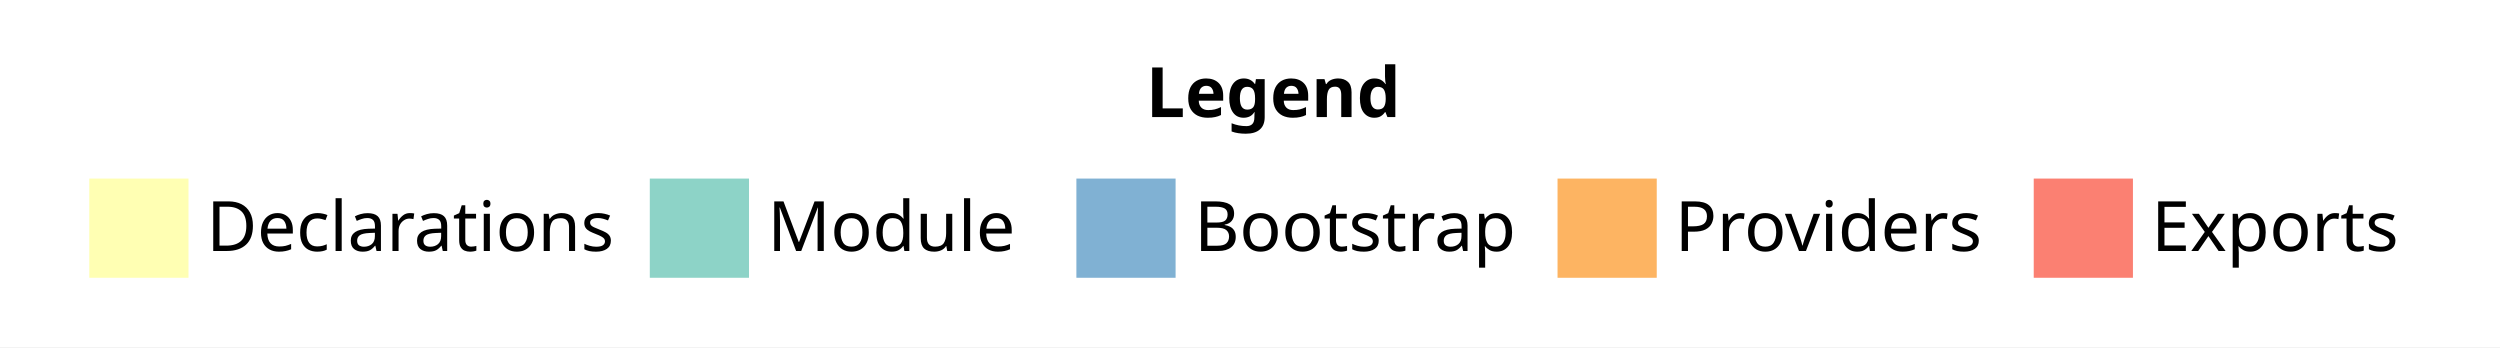
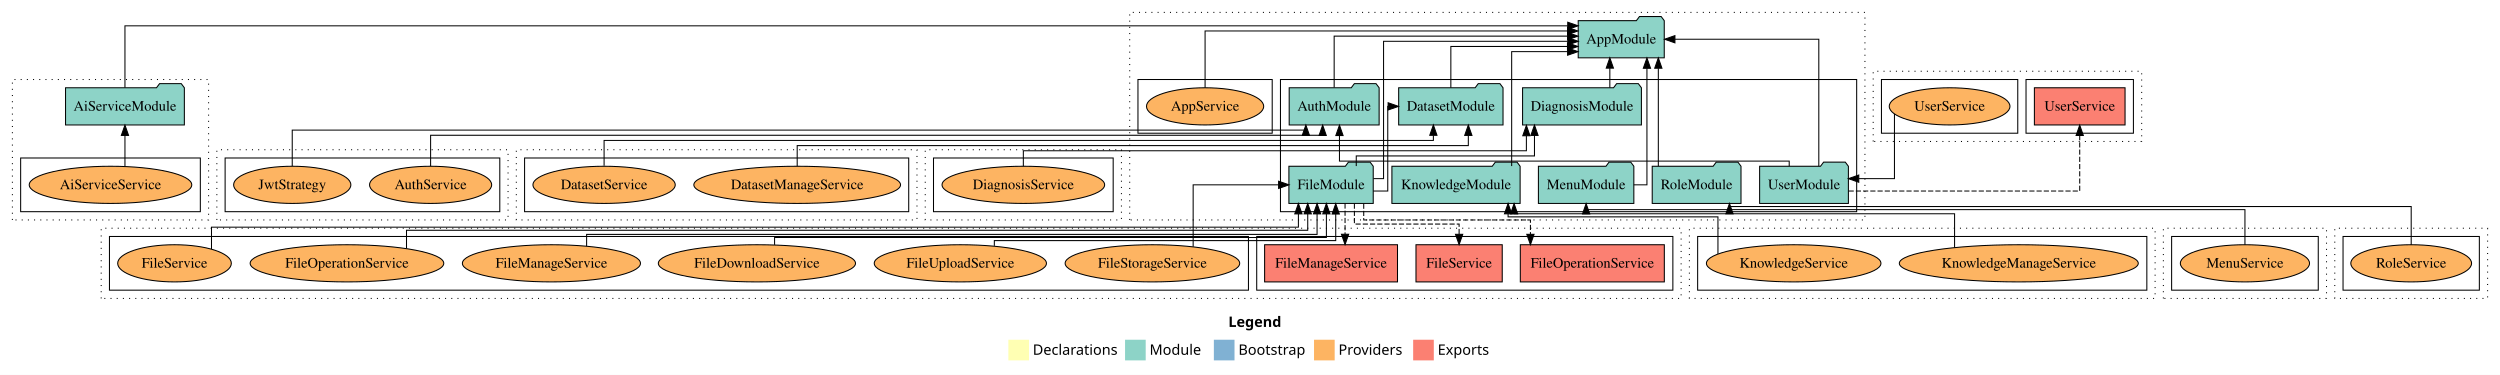
- <svg xmlns="http://www.w3.org/2000/svg" width="504pt" height="70pt" viewBox="0.00 0.00 504.00 70.00">
-   <g id="graph0" class="graph" transform="scale(1 1) rotate(0) translate(4 66)">
-     <polygon fill="white" stroke="transparent" points="-4,4 -4,-66 500,-66 500,4 -4,4" />
-     <text text-anchor="start" x="227.01" y="-42.4" font-family="Times-12" font-weight="bold" font-size="14.00">Legend</text>
-     <polygon fill="#ffffb3" stroke="transparent" points="14,-10 14,-30 34,-30 34,-10 14,-10" />
-     <text text-anchor="start" x="37.63" y="-15.4" font-family="Times-12" font-size="14.00">  Declarations</text>
-     <polygon fill="#8dd3c7" stroke="transparent" points="127,-10 127,-30 147,-30 147,-10 127,-10" />
-     <text text-anchor="start" x="150.73" y="-15.4" font-family="Times-12" font-size="14.00">  Module</text>
-     <polygon fill="#80b1d3" stroke="transparent" points="213,-10 213,-30 233,-30 233,-10 213,-10" />
-     <text text-anchor="start" x="236.78" y="-15.4" font-family="Times-12" font-size="14.00">  Bootstrap</text>
-     <polygon fill="#fdb462" stroke="transparent" points="310,-10 310,-30 330,-30 330,-10 310,-10" />
-     <text text-anchor="start" x="333.67" y="-15.4" font-family="Times-12" font-size="14.00">  Providers</text>
-     <polygon fill="#fb8072" stroke="transparent" points="406,-10 406,-30 426,-30 426,-10 406,-10" />
-     <text text-anchor="start" x="429.73" y="-15.4" font-family="Times-12" font-size="14.00">  Exports</text>
+ <svg xmlns="http://www.w3.org/2000/svg" width="2421pt" height="363pt" viewBox="0.00 0.00 2421.00 363.00">
+   <g id="graph0" class="graph" transform="scale(1 1) rotate(0) translate(4 359)">
+     <polygon fill="white" stroke="transparent" points="-4,4 -4,-359 2417,-359 2417,4 -4,4" />
+     <text text-anchor="start" x="1185.51" y="-42.4" font-family="Times-12" font-weight="bold" font-size="14.00">Legend</text>
+     <polygon fill="#ffffb3" stroke="transparent" points="972.5,-10 972.5,-30 992.5,-30 992.5,-10 972.5,-10" />
+     <text text-anchor="start" x="996.13" y="-15.4" font-family="Times-12" font-size="14.00">  Declarations</text>
+     <polygon fill="#8dd3c7" stroke="transparent" points="1085.5,-10 1085.5,-30 1105.5,-30 1105.5,-10 1085.5,-10" />
+     <text text-anchor="start" x="1109.23" y="-15.4" font-family="Times-12" font-size="14.00">  Module</text>
+     <polygon fill="#80b1d3" stroke="transparent" points="1171.5,-10 1171.5,-30 1191.5,-30 1191.5,-10 1171.5,-10" />
+     <text text-anchor="start" x="1195.28" y="-15.4" font-family="Times-12" font-size="14.00">  Bootstrap</text>
+     <polygon fill="#fdb462" stroke="transparent" points="1268.5,-10 1268.5,-30 1288.5,-30 1288.5,-10 1268.5,-10" />
+     <text text-anchor="start" x="1292.17" y="-15.4" font-family="Times-12" font-size="14.00">  Providers</text>
+     <polygon fill="#fb8072" stroke="transparent" points="1364.5,-10 1364.5,-30 1384.5,-30 1384.5,-10 1364.5,-10" />
+     <text text-anchor="start" x="1388.23" y="-15.4" font-family="Times-12" font-size="14.00">  Exports</text>
+     <g id="clust1" class="cluster">
+       <polygon fill="none" stroke="black" stroke-dasharray="1,5" points="8,-146 8,-282 198,-282 198,-146 8,-146" />
+     </g>
+     <g id="clust6" class="cluster">
+       <polygon fill="none" stroke="black" points="16,-154 16,-206 190,-206 190,-154 16,-154" />
+     </g>
+     <g id="clust7" class="cluster">
+       <polygon fill="none" stroke="black" stroke-dasharray="1,5" points="1090,-146 1090,-347 1802,-347 1802,-146 1090,-146" />
+     </g>
+     <g id="clust9" class="cluster">
+       <polygon fill="none" stroke="black" points="1236,-154 1236,-282 1794,-282 1794,-154 1236,-154" />
+     </g>
+     <g id="clust12" class="cluster">
+       <polygon fill="none" stroke="black" points="1098,-230 1098,-282 1228,-282 1228,-230 1098,-230" />
+     </g>
+     <g id="clust13" class="cluster">
+       <polygon fill="none" stroke="black" stroke-dasharray="1,5" points="206,-146 206,-214 488,-214 488,-146 206,-146" />
+     </g>
+     <g id="clust18" class="cluster">
+       <polygon fill="none" stroke="black" points="214,-154 214,-206 480,-206 480,-154 214,-154" />
+     </g>
+     <g id="clust19" class="cluster">
+       <polygon fill="none" stroke="black" stroke-dasharray="1,5" points="496,-146 496,-214 884,-214 884,-146 496,-146" />
+     </g>
+     <g id="clust24" class="cluster">
+       <polygon fill="none" stroke="black" points="504,-154 504,-206 876,-206 876,-154 504,-154" />
+     </g>
+     <g id="clust25" class="cluster">
+       <polygon fill="none" stroke="black" stroke-dasharray="1,5" points="892,-146 892,-214 1082,-214 1082,-146 892,-146" />
+     </g>
+     <g id="clust30" class="cluster">
+       <polygon fill="none" stroke="black" points="900,-154 900,-206 1074,-206 1074,-154 900,-154" />
+     </g>
+     <g id="clust31" class="cluster">
+       <polygon fill="none" stroke="black" stroke-dasharray="1,5" points="94,-70 94,-138 1624,-138 1624,-70 94,-70" />
+     </g>
+     <g id="clust34" class="cluster">
+       <polygon fill="none" stroke="black" points="1213,-78 1213,-130 1616,-130 1616,-78 1213,-78" />
+     </g>
+     <g id="clust36" class="cluster">
+       <polygon fill="none" stroke="black" points="102,-78 102,-130 1205,-130 1205,-78 102,-78" />
+     </g>
+     <g id="clust37" class="cluster">
+       <polygon fill="none" stroke="black" stroke-dasharray="1,5" points="1632,-70 1632,-138 2083,-138 2083,-70 1632,-70" />
+     </g>
+     <g id="clust42" class="cluster">
+       <polygon fill="none" stroke="black" points="1640,-78 1640,-130 2075,-130 2075,-78 1640,-78" />
+     </g>
+     <g id="clust43" class="cluster">
+       <polygon fill="none" stroke="black" stroke-dasharray="1,5" points="2091,-70 2091,-138 2249,-138 2249,-70 2091,-70" />
+     </g>
+     <g id="clust48" class="cluster">
+       <polygon fill="none" stroke="black" points="2099,-78 2099,-130 2241,-130 2241,-78 2099,-78" />
+     </g>
+     <g id="clust49" class="cluster">
+       <polygon fill="none" stroke="black" stroke-dasharray="1,5" points="2257,-70 2257,-138 2405,-138 2405,-70 2257,-70" />
+     </g>
+     <g id="clust54" class="cluster">
+       <polygon fill="none" stroke="black" points="2265,-78 2265,-130 2397,-130 2397,-78 2265,-78" />
+     </g>
+     <g id="clust55" class="cluster">
+       <polygon fill="none" stroke="black" stroke-dasharray="1,5" points="1810,-222 1810,-290 2070,-290 2070,-222 1810,-222" />
+     </g>
+     <g id="clust58" class="cluster">
+       <polygon fill="none" stroke="black" points="1958,-230 1958,-282 2062,-282 2062,-230 1958,-230" />
+     </g>
+     <g id="clust60" class="cluster">
+       <polygon fill="none" stroke="black" points="1818,-230 1818,-282 1950,-282 1950,-230 1818,-230" />
+     </g>
+     <g id="node1" class="node">
+       <ellipse fill="#fdb462" stroke="black" cx="103" cy="-180" rx="78.7" ry="18" />
+       <text text-anchor="middle" x="103" y="-175.8" font-family="Times,serif" font-size="14.00">AiServiceService</text>
+     </g>
+     <g id="node2" class="node">
+       <polygon fill="#8dd3c7" stroke="black" points="174.53,-274 171.53,-278 150.53,-278 147.53,-274 59.47,-274 59.47,-238 174.53,-238 174.53,-274" />
+       <text text-anchor="middle" x="117" y="-251.8" font-family="Times,serif" font-size="14.00">AiServiceModule</text>
+     </g>
+     <g id="edge1" class="edge">
+       <path fill="none" stroke="black" d="M117,-198.01C117,-198.01 117,-227.85 117,-227.85" />
+       <polygon fill="black" stroke="black" points="113.5,-227.85 117,-237.85 120.5,-227.85 113.5,-227.85" />
+     </g>
+     <g id="node11" class="node">
+       <polygon fill="#8dd3c7" stroke="black" points="1607.66,-339 1604.66,-343 1583.66,-343 1580.66,-339 1524.34,-339 1524.34,-303 1607.66,-303 1607.66,-339" />
+       <text text-anchor="middle" x="1566" y="-316.8" font-family="Times,serif" font-size="14.00">AppModule</text>
+     </g>
+     <g id="edge2" class="edge">
+       <path fill="none" stroke="black" d="M117,-274.09C117,-297.13 117,-334 117,-334 117,-334 1514.2,-334 1514.2,-334" />
+       <polygon fill="black" stroke="black" points="1514.2,-337.5 1524.2,-334 1514.2,-330.5 1514.2,-337.5" />
+     </g>
+     <g id="node3" class="node">
+       <polygon fill="#8dd3c7" stroke="black" points="1331.55,-274 1328.55,-278 1307.55,-278 1304.55,-274 1244.45,-274 1244.45,-238 1331.55,-238 1331.55,-274" />
+       <text text-anchor="middle" x="1288" y="-251.8" font-family="Times,serif" font-size="14.00">AuthModule</text>
+     </g>
+     <g id="edge3" class="edge">
+       <path fill="none" stroke="black" d="M1288,-274.22C1288,-294.37 1288,-324 1288,-324 1288,-324 1514.08,-324 1514.08,-324" />
+       <polygon fill="black" stroke="black" points="1514.08,-327.5 1524.08,-324 1514.08,-320.5 1514.08,-327.5" />
+     </g>
+     <g id="node4" class="node">
+       <polygon fill="#8dd3c7" stroke="black" points="1451.53,-274 1448.53,-278 1427.53,-278 1424.53,-274 1350.47,-274 1350.47,-238 1451.53,-238 1451.53,-274" />
+       <text text-anchor="middle" x="1401" y="-251.8" font-family="Times,serif" font-size="14.00">DatasetModule</text>
+     </g>
+     <g id="edge4" class="edge">
+       <path fill="none" stroke="black" d="M1401,-274.03C1401,-291.06 1401,-314 1401,-314 1401,-314 1513.94,-314 1513.94,-314" />
+       <polygon fill="black" stroke="black" points="1513.94,-317.5 1523.94,-314 1513.94,-310.5 1513.94,-317.5" />
+     </g>
+     <g id="node5" class="node">
+       <polygon fill="#8dd3c7" stroke="black" points="1585.54,-274 1582.54,-278 1561.54,-278 1558.54,-274 1470.46,-274 1470.46,-238 1585.54,-238 1585.54,-274" />
+       <text text-anchor="middle" x="1528" y="-251.8" font-family="Times,serif" font-size="14.00">DiagnosisModule</text>
+     </g>
+     <g id="edge5" class="edge">
+       <path fill="none" stroke="black" d="M1554.97,-274.11C1554.97,-274.11 1554.97,-292.99 1554.97,-292.99" />
+       <polygon fill="black" stroke="black" points="1551.47,-292.99 1554.97,-302.99 1558.47,-292.99 1551.47,-292.99" />
+     </g>
+     <g id="node6" class="node">
+       <polygon fill="#8dd3c7" stroke="black" points="1325.83,-198 1322.83,-202 1301.83,-202 1298.83,-198 1244.17,-198 1244.17,-162 1325.83,-162 1325.83,-198" />
+       <text text-anchor="middle" x="1285" y="-175.8" font-family="Times,serif" font-size="14.00">FileModule</text>
+     </g>
+     <g id="edge15" class="edge">
+       <path fill="none" stroke="black" d="M1325.76,-174C1333.84,-174 1339.9,-174 1339.9,-174 1339.9,-174 1339.9,-256 1339.9,-256 1339.9,-256 1340.93,-256 1340.93,-256" />
+       <polygon fill="black" stroke="black" points="1340.26,-259.5 1350.26,-256 1340.26,-252.5 1340.26,-259.5" />
+     </g>
+     <g id="edge18" class="edge">
+       <path fill="none" stroke="black" d="M1309.4,-198.21C1309.4,-203.55 1309.4,-208 1309.4,-208 1309.4,-208 1481.98,-208 1481.98,-208 1481.98,-208 1481.98,-227.85 1481.98,-227.85" />
+       <polygon fill="black" stroke="black" points="1478.48,-227.85 1481.98,-237.85 1485.48,-227.85 1478.48,-227.85" />
+     </g>
+     <g id="edge6" class="edge">
+       <path fill="none" stroke="black" d="M1326.03,-186C1331.81,-186 1335.84,-186 1335.84,-186 1335.84,-186 1335.84,-319 1335.84,-319 1335.84,-319 1514.32,-319 1514.32,-319" />
+       <polygon fill="black" stroke="black" points="1514.32,-322.5 1524.32,-319 1514.32,-315.5 1514.32,-322.5" />
+     </g>
+     <g id="node18" class="node">
+       <polygon fill="#fb8072" stroke="black" points="1349.34,-122 1220.66,-122 1220.66,-86 1349.34,-86 1349.34,-122" />
+       <text text-anchor="middle" x="1285" y="-99.8" font-family="Times,serif" font-size="14.00">FileManageService </text>
+     </g>
+     <g id="edge20" class="edge">
+       <path fill="none" stroke="black" stroke-dasharray="5,2" d="M1298.55,-161.99C1298.55,-161.99 1298.55,-132.15 1298.55,-132.15" />
+       <polygon fill="black" stroke="black" points="1302.05,-132.15 1298.55,-122.15 1295.05,-132.15 1302.05,-132.15" />
+     </g>
+     <g id="node19" class="node">
+       <polygon fill="#fb8072" stroke="black" points="1607.73,-122 1468.27,-122 1468.27,-86 1607.73,-86 1607.73,-122" />
+       <text text-anchor="middle" x="1538" y="-99.8" font-family="Times,serif" font-size="14.00">FileOperationService </text>
+     </g>
+     <g id="edge21" class="edge">
+       <path fill="none" stroke="black" stroke-dasharray="5,2" d="M1316.63,-161.81C1316.63,-153.72 1316.63,-146 1316.63,-146 1316.63,-146 1478.06,-146 1478.06,-146 1478.06,-146 1478.06,-132.06 1478.06,-132.06" />
+       <polygon fill="black" stroke="black" points="1481.56,-132.06 1478.06,-122.06 1474.56,-132.06 1481.56,-132.06" />
+     </g>
+     <g id="node20" class="node">
+       <polygon fill="#fb8072" stroke="black" points="1450.76,-122 1367.24,-122 1367.24,-86 1450.76,-86 1450.76,-122" />
+       <text text-anchor="middle" x="1409" y="-99.8" font-family="Times,serif" font-size="14.00">FileService </text>
+     </g>
+     <g id="edge22" class="edge">
+       <path fill="none" stroke="black" stroke-dasharray="5,2" d="M1307.59,-161.89C1307.59,-152.1 1307.59,-142 1307.59,-142 1307.59,-142 1409,-142 1409,-142 1409,-142 1409,-132.11 1409,-132.11" />
+       <polygon fill="black" stroke="black" points="1412.5,-132.11 1409,-122.11 1405.5,-132.11 1412.5,-132.11" />
+     </g>
+     <g id="node7" class="node">
+       <polygon fill="#8dd3c7" stroke="black" points="1468.08,-198 1465.08,-202 1444.08,-202 1441.08,-198 1343.92,-198 1343.92,-162 1468.08,-162 1468.08,-198" />
+       <text text-anchor="middle" x="1406" y="-175.8" font-family="Times,serif" font-size="14.00">KnowledgeModule</text>
+     </g>
+     <g id="edge7" class="edge">
+       <path fill="none" stroke="black" d="M1459.9,-198.21C1459.9,-233.77 1459.9,-309 1459.9,-309 1459.9,-309 1514.07,-309 1514.07,-309" />
+       <polygon fill="black" stroke="black" points="1514.07,-312.5 1524.07,-309 1514.07,-305.5 1514.07,-312.5" />
+     </g>
+     <g id="node8" class="node">
+       <polygon fill="#8dd3c7" stroke="black" points="1578.21,-198 1575.21,-202 1554.21,-202 1551.21,-198 1485.79,-198 1485.79,-162 1578.21,-162 1578.21,-198" />
+       <text text-anchor="middle" x="1532" y="-175.8" font-family="Times,serif" font-size="14.00">MenuModule</text>
+     </g>
+     <g id="edge8" class="edge">
+       <path fill="none" stroke="black" d="M1578.11,-180C1585.56,-180 1590.89,-180 1590.89,-180 1590.89,-180 1590.89,-292.86 1590.89,-292.86" />
+       <polygon fill="black" stroke="black" points="1587.39,-292.86 1590.89,-302.86 1594.39,-292.86 1587.39,-292.86" />
+     </g>
+     <g id="node9" class="node">
+       <polygon fill="#8dd3c7" stroke="black" points="1681.99,-198 1678.99,-202 1657.99,-202 1654.99,-198 1596.01,-198 1596.01,-162 1681.99,-162 1681.99,-198" />
+       <text text-anchor="middle" x="1639" y="-175.8" font-family="Times,serif" font-size="14.00">RoleModule</text>
+     </g>
+     <g id="edge9" class="edge">
+       <path fill="none" stroke="black" d="M1601.92,-198.14C1601.92,-198.14 1601.92,-292.93 1601.92,-292.93" />
+       <polygon fill="black" stroke="black" points="1598.42,-292.92 1601.92,-302.93 1605.42,-292.93 1598.42,-292.92" />
+     </g>
+     <g id="node10" class="node">
+       <polygon fill="#8dd3c7" stroke="black" points="1785.98,-198 1782.98,-202 1761.98,-202 1758.98,-198 1700.02,-198 1700.02,-162 1785.98,-162 1785.98,-198" />
+       <text text-anchor="middle" x="1743" y="-175.8" font-family="Times,serif" font-size="14.00">UserModule</text>
+     </g>
+     <g id="edge12" class="edge">
+       <path fill="none" stroke="black" d="M1728.67,-198.12C1728.67,-200.97 1728.67,-203 1728.67,-203 1728.67,-203 1293.13,-203 1293.13,-203 1293.13,-203 1293.13,-227.76 1293.13,-227.76" />
+       <polygon fill="black" stroke="black" points="1289.63,-227.76 1293.13,-237.76 1296.63,-227.76 1289.63,-227.76" />
+     </g>
+     <g id="edge10" class="edge">
+       <path fill="none" stroke="black" d="M1757.33,-198.14C1757.33,-236.23 1757.33,-321 1757.33,-321 1757.33,-321 1617.99,-321 1617.99,-321" />
+       <polygon fill="black" stroke="black" points="1617.99,-317.5 1607.99,-321 1617.99,-324.5 1617.99,-317.5" />
+     </g>
+     <g id="node31" class="node">
+       <polygon fill="#fb8072" stroke="black" points="2053.9,-274 1966.1,-274 1966.1,-238 2053.9,-238 2053.9,-274" />
+       <text text-anchor="middle" x="2010" y="-251.8" font-family="Times,serif" font-size="14.00">UserService </text>
+     </g>
+     <g id="edge33" class="edge">
+       <path fill="none" stroke="black" stroke-dasharray="5,2" d="M1786.19,-174C1861.76,-174 2010,-174 2010,-174 2010,-174 2010,-227.8 2010,-227.8" />
+       <polygon fill="black" stroke="black" points="2006.5,-227.8 2010,-237.8 2013.5,-227.8 2006.5,-227.8" />
+     </g>
+     <g id="node12" class="node">
+       <ellipse fill="#fdb462" stroke="black" cx="1163" cy="-256" rx="56.74" ry="18" />
+       <text text-anchor="middle" x="1163" y="-251.8" font-family="Times,serif" font-size="14.00">AppService</text>
+     </g>
+     <g id="edge11" class="edge">
+       <path fill="none" stroke="black" d="M1163,-274.04C1163,-295.66 1163,-329 1163,-329 1163,-329 1514.01,-329 1514.01,-329" />
+       <polygon fill="black" stroke="black" points="1514.01,-332.5 1524.01,-329 1514.01,-325.5 1514.01,-332.5" />
+     </g>
+     <g id="node13" class="node">
+       <ellipse fill="#fdb462" stroke="black" cx="413" cy="-180" rx="59.11" ry="18" />
+       <text text-anchor="middle" x="413" y="-175.8" font-family="Times,serif" font-size="14.00">AuthService</text>
+     </g>
+     <g id="edge13" class="edge">
+       <path fill="none" stroke="black" d="M413,-198.15C413,-211.74 413,-228 413,-228 413,-228 1276.87,-228 1276.87,-228 1276.87,-228 1276.87,-228.98 1276.87,-228.98" />
+       <polygon fill="black" stroke="black" points="1273.37,-227.79 1276.87,-237.79 1280.37,-227.79 1273.37,-227.79" />
+     </g>
+     <g id="node14" class="node">
+       <ellipse fill="#fdb462" stroke="black" cx="279" cy="-180" rx="56.76" ry="18" />
+       <text text-anchor="middle" x="279" y="-175.8" font-family="Times,serif" font-size="14.00">JwtStrategy</text>
+     </g>
+     <g id="edge14" class="edge">
+       <path fill="none" stroke="black" d="M279,-198.24C279,-213.57 279,-233 279,-233 279,-233 1260.6,-233 1260.6,-233 1260.6,-233 1260.6,-233.49 1260.6,-233.49" />
+       <polygon fill="black" stroke="black" points="1257.1,-227.88 1260.6,-237.88 1264.1,-227.88 1257.1,-227.88" />
+     </g>
+     <g id="node15" class="node">
+       <ellipse fill="#fdb462" stroke="black" cx="768" cy="-180" rx="100.09" ry="18" />
+       <text text-anchor="middle" x="768" y="-175.8" font-family="Times,serif" font-size="14.00">DatasetManageService</text>
+     </g>
+     <g id="edge16" class="edge">
+       <path fill="none" stroke="black" d="M768,-198.11C768,-207.9 768,-218 768,-218 768,-218 1417.92,-218 1417.92,-218 1417.92,-218 1417.92,-227.89 1417.92,-227.89" />
+       <polygon fill="black" stroke="black" points="1414.42,-227.89 1417.92,-237.89 1421.42,-227.89 1414.42,-227.89" />
+     </g>
+     <g id="node16" class="node">
+       <ellipse fill="#fdb462" stroke="black" cx="581" cy="-180" rx="68.89" ry="18" />
+       <text text-anchor="middle" x="581" y="-175.8" font-family="Times,serif" font-size="14.00">DatasetService</text>
+     </g>
+     <g id="edge17" class="edge">
+       <path fill="none" stroke="black" d="M581,-198.49C581,-210.14 581,-223 581,-223 581,-223 1384.08,-223 1384.08,-223 1384.08,-223 1384.08,-227.96 1384.08,-227.96" />
+       <polygon fill="black" stroke="black" points="1380.58,-227.96 1384.08,-237.96 1387.58,-227.96 1380.58,-227.96" />
+     </g>
+     <g id="node17" class="node">
+       <ellipse fill="#fdb462" stroke="black" cx="987" cy="-180" rx="78.73" ry="18" />
+       <text text-anchor="middle" x="987" y="-175.8" font-family="Times,serif" font-size="14.00">DiagnosisService</text>
+     </g>
+     <g id="edge19" class="edge">
+       <path fill="none" stroke="black" d="M987,-198.04C987,-205.75 987,-213 987,-213 987,-213 1474.15,-213 1474.15,-213 1474.15,-213 1474.15,-227.51 1474.15,-227.51" />
+       <polygon fill="black" stroke="black" points="1470.65,-227.51 1474.15,-237.51 1477.65,-227.51 1470.65,-227.51" />
+     </g>
+     <g id="node21" class="node">
+       <ellipse fill="#fdb462" stroke="black" cx="729" cy="-104" rx="95.48" ry="18" />
+       <text text-anchor="middle" x="729" y="-99.8" font-family="Times,serif" font-size="14.00">FileDownloadService</text>
+     </g>
+     <g id="edge23" class="edge">
+       <path fill="none" stroke="black" d="M746.1,-121.9C746.1,-125.91 746.1,-129 746.1,-129 746.1,-129 1280.48,-129 1280.48,-129 1280.48,-129 1280.48,-151.88 1280.48,-151.88" />
+       <polygon fill="black" stroke="black" points="1276.98,-151.88 1280.48,-161.88 1283.98,-151.88 1276.98,-151.88" />
+     </g>
+     <g id="node22" class="node">
+       <ellipse fill="#fdb462" stroke="black" cx="530" cy="-104" rx="86.23" ry="18" />
+       <text text-anchor="middle" x="530" y="-99.8" font-family="Times,serif" font-size="14.00">FileManageService</text>
+     </g>
+     <g id="edge24" class="edge">
+       <path fill="none" stroke="black" d="M564.08,-120.61C564.08,-126.64 564.08,-132 564.08,-132 564.08,-132 1271.45,-132 1271.45,-132 1271.45,-132 1271.45,-151.85 1271.45,-151.85" />
+       <polygon fill="black" stroke="black" points="1267.95,-151.85 1271.45,-161.85 1274.95,-151.85 1267.95,-151.85" />
+     </g>
+     <g id="node23" class="node">
+       <ellipse fill="#fdb462" stroke="black" cx="332" cy="-104" rx="93.75" ry="18" />
+       <text text-anchor="middle" x="332" y="-99.8" font-family="Times,serif" font-size="14.00">FileOperationService</text>
+     </g>
+     <g id="edge25" class="edge">
+       <path fill="none" stroke="black" d="M389.66,-118.5C389.66,-126.97 389.66,-136 389.66,-136 389.66,-136 1262.41,-136 1262.41,-136 1262.41,-136 1262.41,-151.85 1262.41,-151.85" />
+       <polygon fill="black" stroke="black" points="1258.91,-151.85 1262.41,-161.85 1265.91,-151.85 1258.91,-151.85" />
+     </g>
+     <g id="node24" class="node">
+       <ellipse fill="#fdb462" stroke="black" cx="165" cy="-104" rx="55.03" ry="18" />
+       <text text-anchor="middle" x="165" y="-99.8" font-family="Times,serif" font-size="14.00">FileService</text>
+     </g>
+     <g id="edge26" class="edge">
+       <path fill="none" stroke="black" d="M200.81,-117.83C200.81,-127.62 200.81,-139 200.81,-139 200.81,-139 1253.37,-139 1253.37,-139 1253.37,-139 1253.37,-151.9 1253.37,-151.9" />
+       <polygon fill="black" stroke="black" points="1249.87,-151.9 1253.37,-161.9 1256.87,-151.9 1249.87,-151.9" />
+     </g>
+     <g id="node25" class="node">
+       <ellipse fill="#fdb462" stroke="black" cx="1112" cy="-104" rx="84.52" ry="18" />
+       <text text-anchor="middle" x="1112" y="-99.8" font-family="Times,serif" font-size="14.00">FileStorageService</text>
+     </g>
+     <g id="edge27" class="edge">
+       <path fill="none" stroke="black" d="M1151.45,-120.12C1151.45,-142.43 1151.45,-180 1151.45,-180 1151.45,-180 1234.2,-180 1234.2,-180" />
+       <polygon fill="black" stroke="black" points="1234.2,-183.5 1244.2,-180 1234.2,-176.5 1234.2,-183.5" />
+     </g>
+     <g id="node26" class="node">
+       <ellipse fill="#fdb462" stroke="black" cx="926" cy="-104" rx="83.38" ry="18" />
+       <text text-anchor="middle" x="926" y="-99.8" font-family="Times,serif" font-size="14.00">FileUploadService</text>
+     </g>
+     <g id="edge28" class="edge">
+       <path fill="none" stroke="black" d="M958.91,-120.9C958.91,-123.85 958.91,-126 958.91,-126 958.91,-126 1289.52,-126 1289.52,-126 1289.52,-126 1289.52,-151.72 1289.52,-151.72" />
+       <polygon fill="black" stroke="black" points="1286.02,-151.72 1289.52,-161.72 1293.02,-151.72 1286.02,-151.72" />
+     </g>
+     <g id="node27" class="node">
+       <ellipse fill="#fdb462" stroke="black" cx="1951" cy="-104" rx="115.71" ry="18" />
+       <text text-anchor="middle" x="1951" y="-99.8" font-family="Times,serif" font-size="14.00">KnowledgeManageService</text>
+     </g>
+     <g id="edge29" class="edge">
+       <path fill="none" stroke="black" d="M1888.81,-119.19C1888.81,-133.25 1888.81,-152 1888.81,-152 1888.81,-152 1462.24,-152 1462.24,-152 1462.24,-152 1462.24,-152.98 1462.24,-152.98" />
+       <polygon fill="black" stroke="black" points="1458.74,-151.79 1462.24,-161.79 1465.74,-151.79 1458.74,-151.79" />
+     </g>
+     <g id="node28" class="node">
+       <ellipse fill="#fdb462" stroke="black" cx="1733" cy="-104" rx="84.51" ry="18" />
+       <text text-anchor="middle" x="1733" y="-99.8" font-family="Times,serif" font-size="14.00">KnowledgeService</text>
+     </g>
+     <g id="edge30" class="edge">
+       <path fill="none" stroke="black" d="M1659.66,-113.11C1659.66,-126.26 1659.66,-149 1659.66,-149 1659.66,-149 1456.43,-149 1456.43,-149 1456.43,-149 1456.43,-151.97 1456.43,-151.97" />
+       <polygon fill="black" stroke="black" points="1452.93,-151.97 1456.43,-161.97 1459.93,-151.97 1452.93,-151.97" />
+     </g>
+     <g id="node29" class="node">
+       <ellipse fill="#fdb462" stroke="black" cx="2170" cy="-104" rx="62.54" ry="18" />
+       <text text-anchor="middle" x="2170" y="-99.8" font-family="Times,serif" font-size="14.00">MenuService</text>
+     </g>
+     <g id="edge31" class="edge">
+       <path fill="none" stroke="black" d="M2170,-122.19C2170,-137.18 2170,-156 2170,-156 2170,-156 1532,-156 1532,-156 1532,-156 1532,-156.58 1532,-156.58" />
+       <polygon fill="black" stroke="black" points="1528.5,-151.81 1532,-161.81 1535.5,-151.81 1528.5,-151.81" />
+     </g>
+     <g id="node30" class="node">
+       <ellipse fill="#fdb462" stroke="black" cx="2331" cy="-104" rx="58.46" ry="18" />
+       <text text-anchor="middle" x="2331" y="-99.8" font-family="Times,serif" font-size="14.00">RoleService</text>
+     </g>
+     <g id="edge32" class="edge">
+       <path fill="none" stroke="black" d="M2331,-122.01C2331,-138.05 2331,-159 2331,-159 2331,-159 1670.83,-159 1670.83,-159 1670.83,-159 1670.83,-159.29 1670.83,-159.29" />
+       <polygon fill="black" stroke="black" points="1667.33,-151.92 1670.83,-161.92 1674.33,-151.92 1667.33,-151.92" />
+     </g>
+     <g id="node32" class="node">
+       <ellipse fill="#fdb462" stroke="black" cx="1884" cy="-256" rx="58.44" ry="18" />
+       <text text-anchor="middle" x="1884" y="-251.8" font-family="Times,serif" font-size="14.00">UserService</text>
+     </g>
+     <g id="edge34" class="edge">
+       <path fill="none" stroke="black" d="M1830.59,-248.77C1830.59,-230.89 1830.59,-186 1830.59,-186 1830.59,-186 1796.02,-186 1796.02,-186" />
+       <polygon fill="black" stroke="black" points="1796.02,-182.5 1786.02,-186 1796.02,-189.5 1796.02,-182.5" />
+     </g>
  </g>
</svg>
